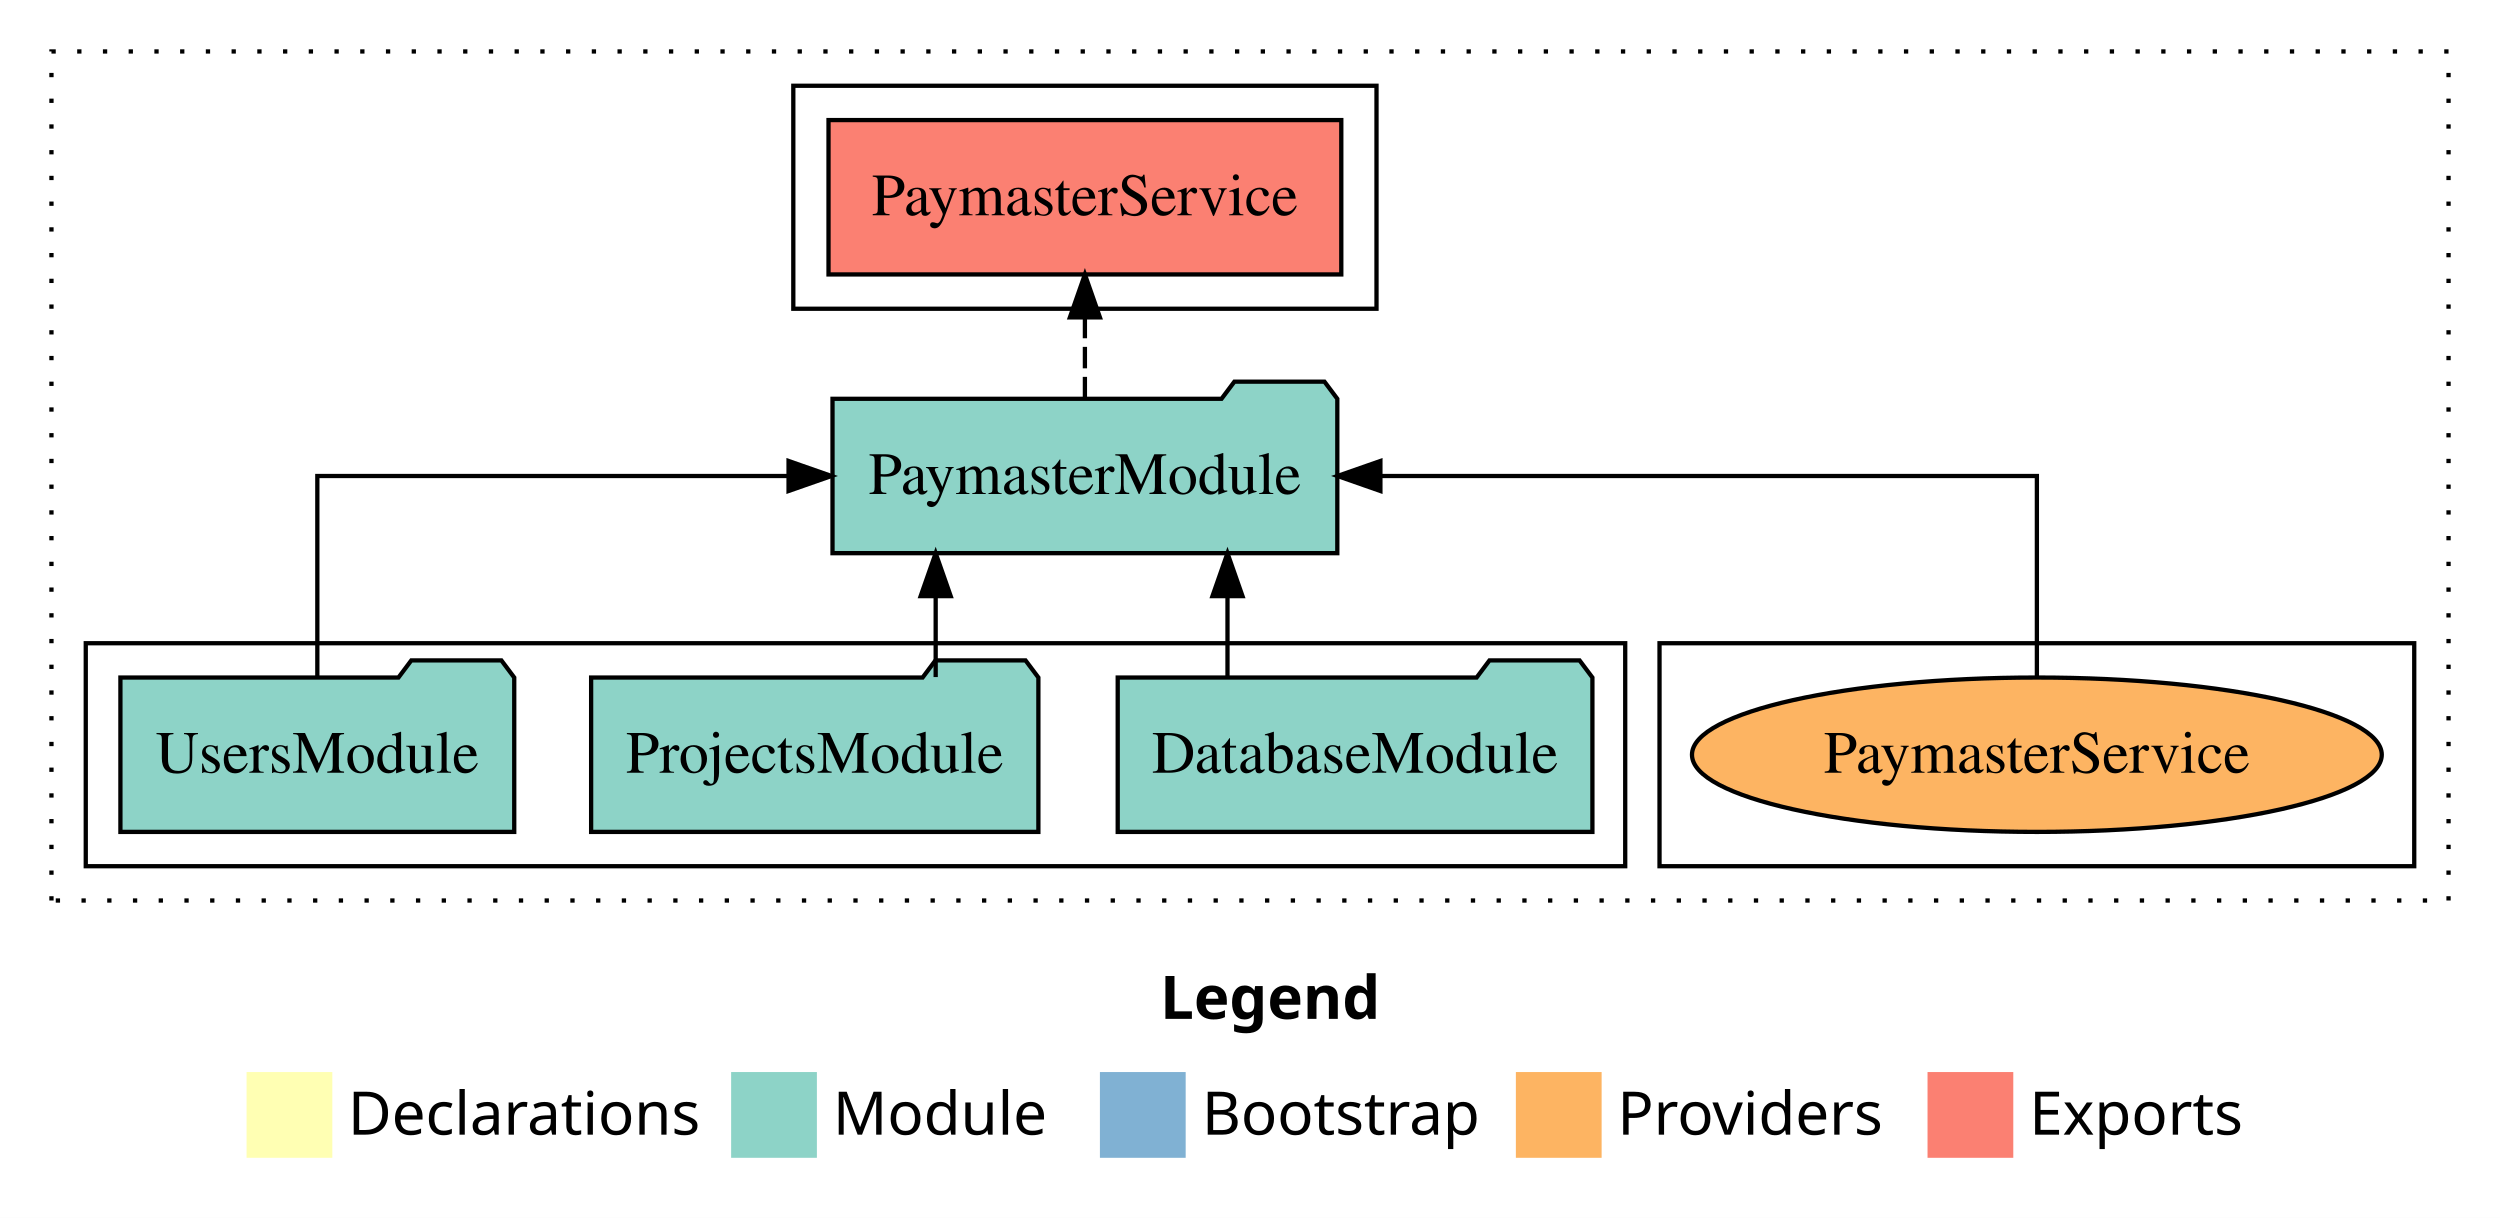
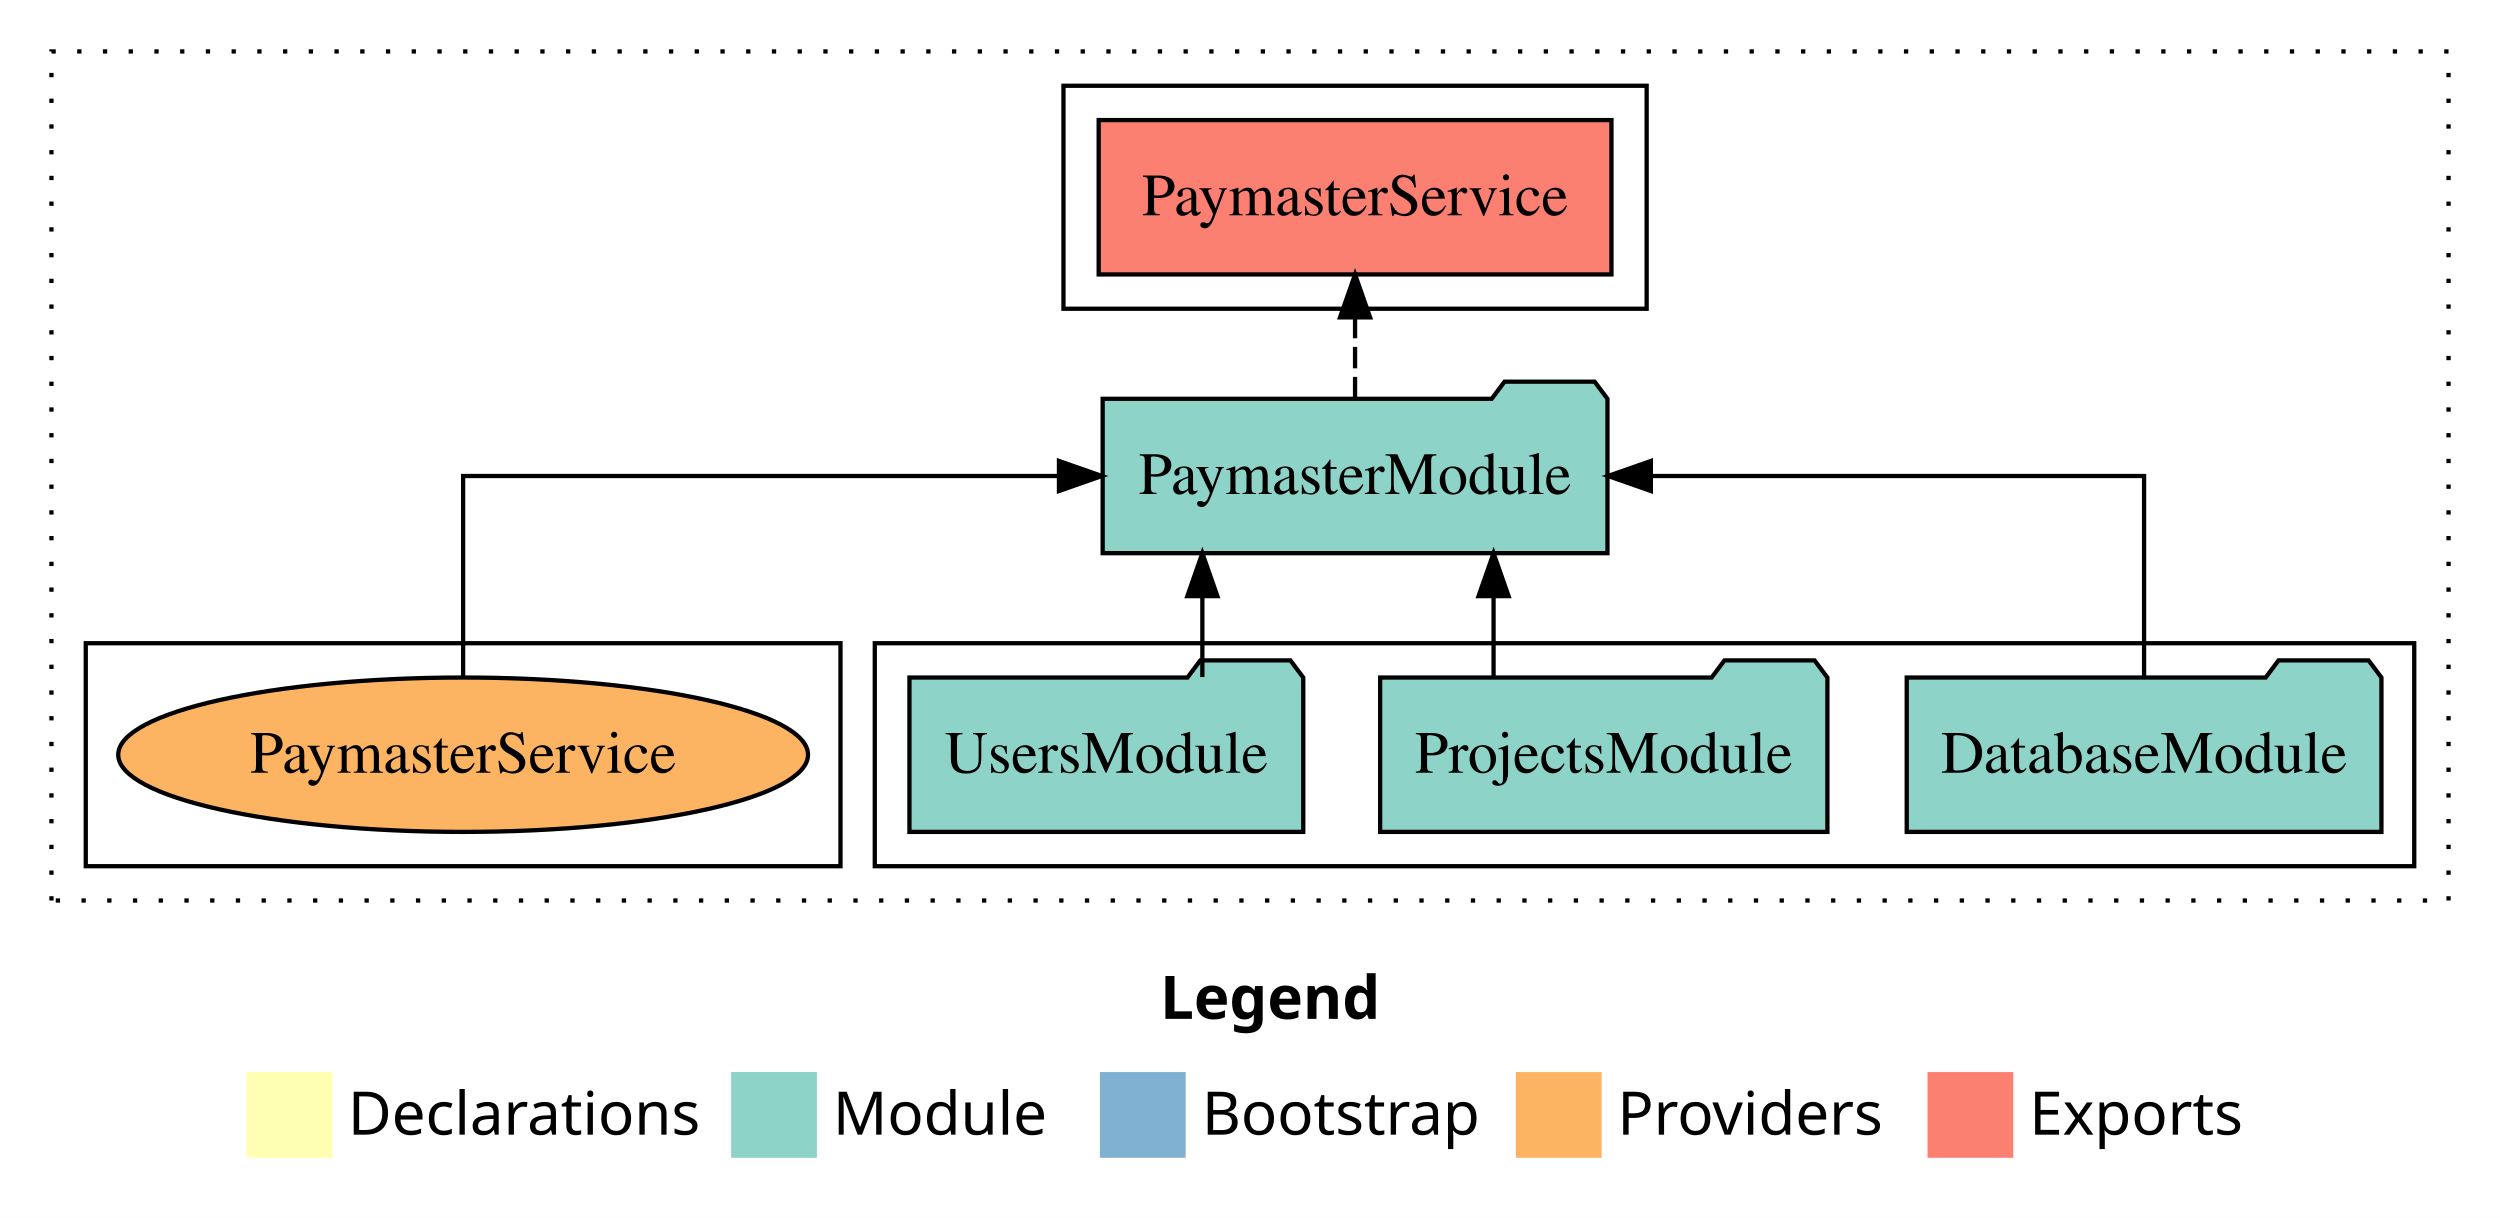
<svg xmlns="http://www.w3.org/2000/svg" width="583pt" height="284pt" viewBox="0.00 0.00 583.00 284.00">
  <g id="graph0" class="graph" transform="scale(1 1) rotate(0) translate(4 280)">
    <polygon fill="white" stroke="transparent" points="-4,4 -4,-280 579,-280 579,4 -4,4" />
    <text text-anchor="start" x="266.51" y="-42.4" font-family="Times-12" font-weight="bold" font-size="14.00">Legend</text>
    <polygon fill="#ffffb3" stroke="transparent" points="53.5,-10 53.5,-30 73.5,-30 73.5,-10 53.5,-10" />
    <text text-anchor="start" x="77.13" y="-15.4" font-family="Times-12" font-size="14.00">  Declarations</text>
    <polygon fill="#8dd3c7" stroke="transparent" points="166.5,-10 166.5,-30 186.5,-30 186.5,-10 166.5,-10" />
    <text text-anchor="start" x="190.23" y="-15.4" font-family="Times-12" font-size="14.00">  Module</text>
    <polygon fill="#80b1d3" stroke="transparent" points="252.5,-10 252.5,-30 272.5,-30 272.5,-10 252.5,-10" />
    <text text-anchor="start" x="276.28" y="-15.4" font-family="Times-12" font-size="14.00">  Bootstrap</text>
    <polygon fill="#fdb462" stroke="transparent" points="349.5,-10 349.5,-30 369.5,-30 369.5,-10 349.5,-10" />
    <text text-anchor="start" x="373.17" y="-15.4" font-family="Times-12" font-size="14.00">  Providers</text>
    <polygon fill="#fb8072" stroke="transparent" points="445.5,-10 445.5,-30 465.5,-30 465.5,-10 445.5,-10" />
    <text text-anchor="start" x="469.23" y="-15.4" font-family="Times-12" font-size="14.00">  Exports</text>
    <g id="clust1" class="cluster">
      <polygon fill="none" stroke="black" stroke-dasharray="1,5" points="8,-70 8,-268 567,-268 567,-70 8,-70" />
    </g>
-     <g id="clust6" class="cluster">
-       <polygon fill="none" stroke="black" points="383,-78 383,-130 559,-130 559,-78 383,-78" />
+     <g id="clust3" class="cluster">
+       <polygon fill="none" stroke="black" points="200,-78 200,-130 559,-130 559,-78 200,-78" />
    </g>
    <g id="clust4" class="cluster">
-       <polygon fill="none" stroke="black" points="181,-208 181,-260 317,-260 317,-208 181,-208" />
+       <polygon fill="none" stroke="black" points="244,-208 244,-260 380,-260 380,-208 244,-208" />
    </g>
-     <g id="clust3" class="cluster">
-       <polygon fill="none" stroke="black" points="16,-78 16,-130 375,-130 375,-78 16,-78" />
+     <g id="clust6" class="cluster">
+       <polygon fill="none" stroke="black" points="16,-78 16,-130 192,-130 192,-78 16,-78" />
    </g>
    <g id="node1" class="node">
-       <polygon fill="#8dd3c7" stroke="black" points="367.35,-122 364.35,-126 343.35,-126 340.35,-122 256.65,-122 256.65,-86 367.35,-86 367.35,-122" />
-       <text text-anchor="middle" x="312" y="-99.8" font-family="Times,serif" font-size="14.00">DatabaseModule</text>
+       <polygon fill="#8dd3c7" stroke="black" points="551.35,-122 548.35,-126 527.35,-126 524.35,-122 440.65,-122 440.65,-86 551.35,-86 551.35,-122" />
+       <text text-anchor="middle" x="496" y="-99.8" font-family="Times,serif" font-size="14.00">DatabaseModule</text>
    </g>
    <g id="node4" class="node">
-       <polygon fill="#8dd3c7" stroke="black" points="307.86,-187 304.86,-191 283.86,-191 280.86,-187 190.14,-187 190.14,-151 307.86,-151 307.86,-187" />
-       <text text-anchor="middle" x="249" y="-164.8" font-family="Times,serif" font-size="14.00">PaymasterModule</text>
+       <polygon fill="#8dd3c7" stroke="black" points="370.86,-187 367.86,-191 346.86,-191 343.86,-187 253.14,-187 253.14,-151 370.86,-151 370.86,-187" />
+       <text text-anchor="middle" x="312" y="-164.8" font-family="Times,serif" font-size="14.00">PaymasterModule</text>
    </g>
    <g id="edge1" class="edge">
-       <path fill="none" stroke="black" d="M282.25,-122.11C282.25,-122.11 282.25,-140.99 282.25,-140.99" />
-       <polygon fill="black" stroke="black" points="278.75,-140.99 282.25,-150.99 285.75,-140.99 278.75,-140.99" />
+       <path fill="none" stroke="black" d="M496,-122.11C496,-141.34 496,-169 496,-169 496,-169 380.98,-169 380.98,-169" />
+       <polygon fill="black" stroke="black" points="380.98,-165.5 370.98,-169 380.98,-172.5 380.98,-165.5" />
    </g>
    <g id="node2" class="node">
-       <polygon fill="#8dd3c7" stroke="black" points="238.15,-122 235.15,-126 214.15,-126 211.15,-122 133.85,-122 133.85,-86 238.15,-86 238.15,-122" />
-       <text text-anchor="middle" x="186" y="-99.8" font-family="Times,serif" font-size="14.00">ProjectsModule</text>
+       <polygon fill="#8dd3c7" stroke="black" points="422.15,-122 419.15,-126 398.15,-126 395.15,-122 317.85,-122 317.85,-86 422.15,-86 422.15,-122" />
+       <text text-anchor="middle" x="370" y="-99.8" font-family="Times,serif" font-size="14.00">ProjectsModule</text>
    </g>
    <g id="edge2" class="edge">
-       <path fill="none" stroke="black" d="M214.2,-122.11C214.2,-122.11 214.2,-140.99 214.2,-140.99" />
-       <polygon fill="black" stroke="black" points="210.7,-140.99 214.2,-150.99 217.7,-140.99 210.7,-140.99" />
+       <path fill="none" stroke="black" d="M344.3,-122.11C344.3,-122.11 344.3,-140.99 344.3,-140.99" />
+       <polygon fill="black" stroke="black" points="340.8,-140.99 344.3,-150.99 347.8,-140.99 340.8,-140.99" />
    </g>
    <g id="node3" class="node">
-       <polygon fill="#8dd3c7" stroke="black" points="115.92,-122 112.92,-126 91.92,-126 88.92,-122 24.08,-122 24.08,-86 115.92,-86 115.92,-122" />
-       <text text-anchor="middle" x="70" y="-99.8" font-family="Times,serif" font-size="14.00">UsersModule</text>
+       <polygon fill="#8dd3c7" stroke="black" points="299.92,-122 296.92,-126 275.92,-126 272.92,-122 208.08,-122 208.08,-86 299.92,-86 299.92,-122" />
+       <text text-anchor="middle" x="254" y="-99.8" font-family="Times,serif" font-size="14.00">UsersModule</text>
    </g>
    <g id="edge3" class="edge">
-       <path fill="none" stroke="black" d="M70,-122.11C70,-141.34 70,-169 70,-169 70,-169 179.89,-169 179.89,-169" />
-       <polygon fill="black" stroke="black" points="179.89,-172.5 189.89,-169 179.89,-165.5 179.89,-172.5" />
+       <path fill="none" stroke="black" d="M276.39,-122.11C276.39,-122.11 276.39,-140.99 276.39,-140.99" />
+       <polygon fill="black" stroke="black" points="272.89,-140.99 276.39,-150.99 279.89,-140.99 272.89,-140.99" />
    </g>
    <g id="node5" class="node">
-       <polygon fill="#fb8072" stroke="black" points="308.79,-252 189.21,-252 189.21,-216 308.79,-216 308.79,-252" />
-       <text text-anchor="middle" x="249" y="-229.8" font-family="Times,serif" font-size="14.00">PaymasterService </text>
+       <polygon fill="#fb8072" stroke="black" points="371.79,-252 252.21,-252 252.21,-216 371.79,-216 371.79,-252" />
+       <text text-anchor="middle" x="312" y="-229.8" font-family="Times,serif" font-size="14.00">PaymasterService </text>
    </g>
    <g id="edge4" class="edge">
-       <path fill="none" stroke="black" stroke-dasharray="5,2" d="M249,-187.11C249,-187.11 249,-205.99 249,-205.99" />
-       <polygon fill="black" stroke="black" points="245.5,-205.99 249,-215.99 252.5,-205.99 245.5,-205.99" />
+       <path fill="none" stroke="black" stroke-dasharray="5,2" d="M312,-187.11C312,-187.11 312,-205.99 312,-205.99" />
+       <polygon fill="black" stroke="black" points="308.5,-205.99 312,-215.99 315.5,-205.99 308.5,-205.99" />
    </g>
    <g id="node6" class="node">
-       <ellipse fill="#fdb462" stroke="black" cx="471" cy="-104" rx="80.43" ry="18" />
-       <text text-anchor="middle" x="471" y="-99.8" font-family="Times,serif" font-size="14.00">PaymasterService</text>
+       <ellipse fill="#fdb462" stroke="black" cx="104" cy="-104" rx="80.43" ry="18" />
+       <text text-anchor="middle" x="104" y="-99.8" font-family="Times,serif" font-size="14.00">PaymasterService</text>
    </g>
    <g id="edge5" class="edge">
-       <path fill="none" stroke="black" d="M471,-122.11C471,-141.34 471,-169 471,-169 471,-169 317.91,-169 317.91,-169" />
-       <polygon fill="black" stroke="black" points="317.91,-165.5 307.91,-169 317.91,-172.5 317.91,-165.5" />
+       <path fill="none" stroke="black" d="M104,-122.11C104,-141.34 104,-169 104,-169 104,-169 242.95,-169 242.95,-169" />
+       <polygon fill="black" stroke="black" points="242.95,-172.5 252.95,-169 242.95,-165.5 242.95,-172.5" />
    </g>
  </g>
</svg>
